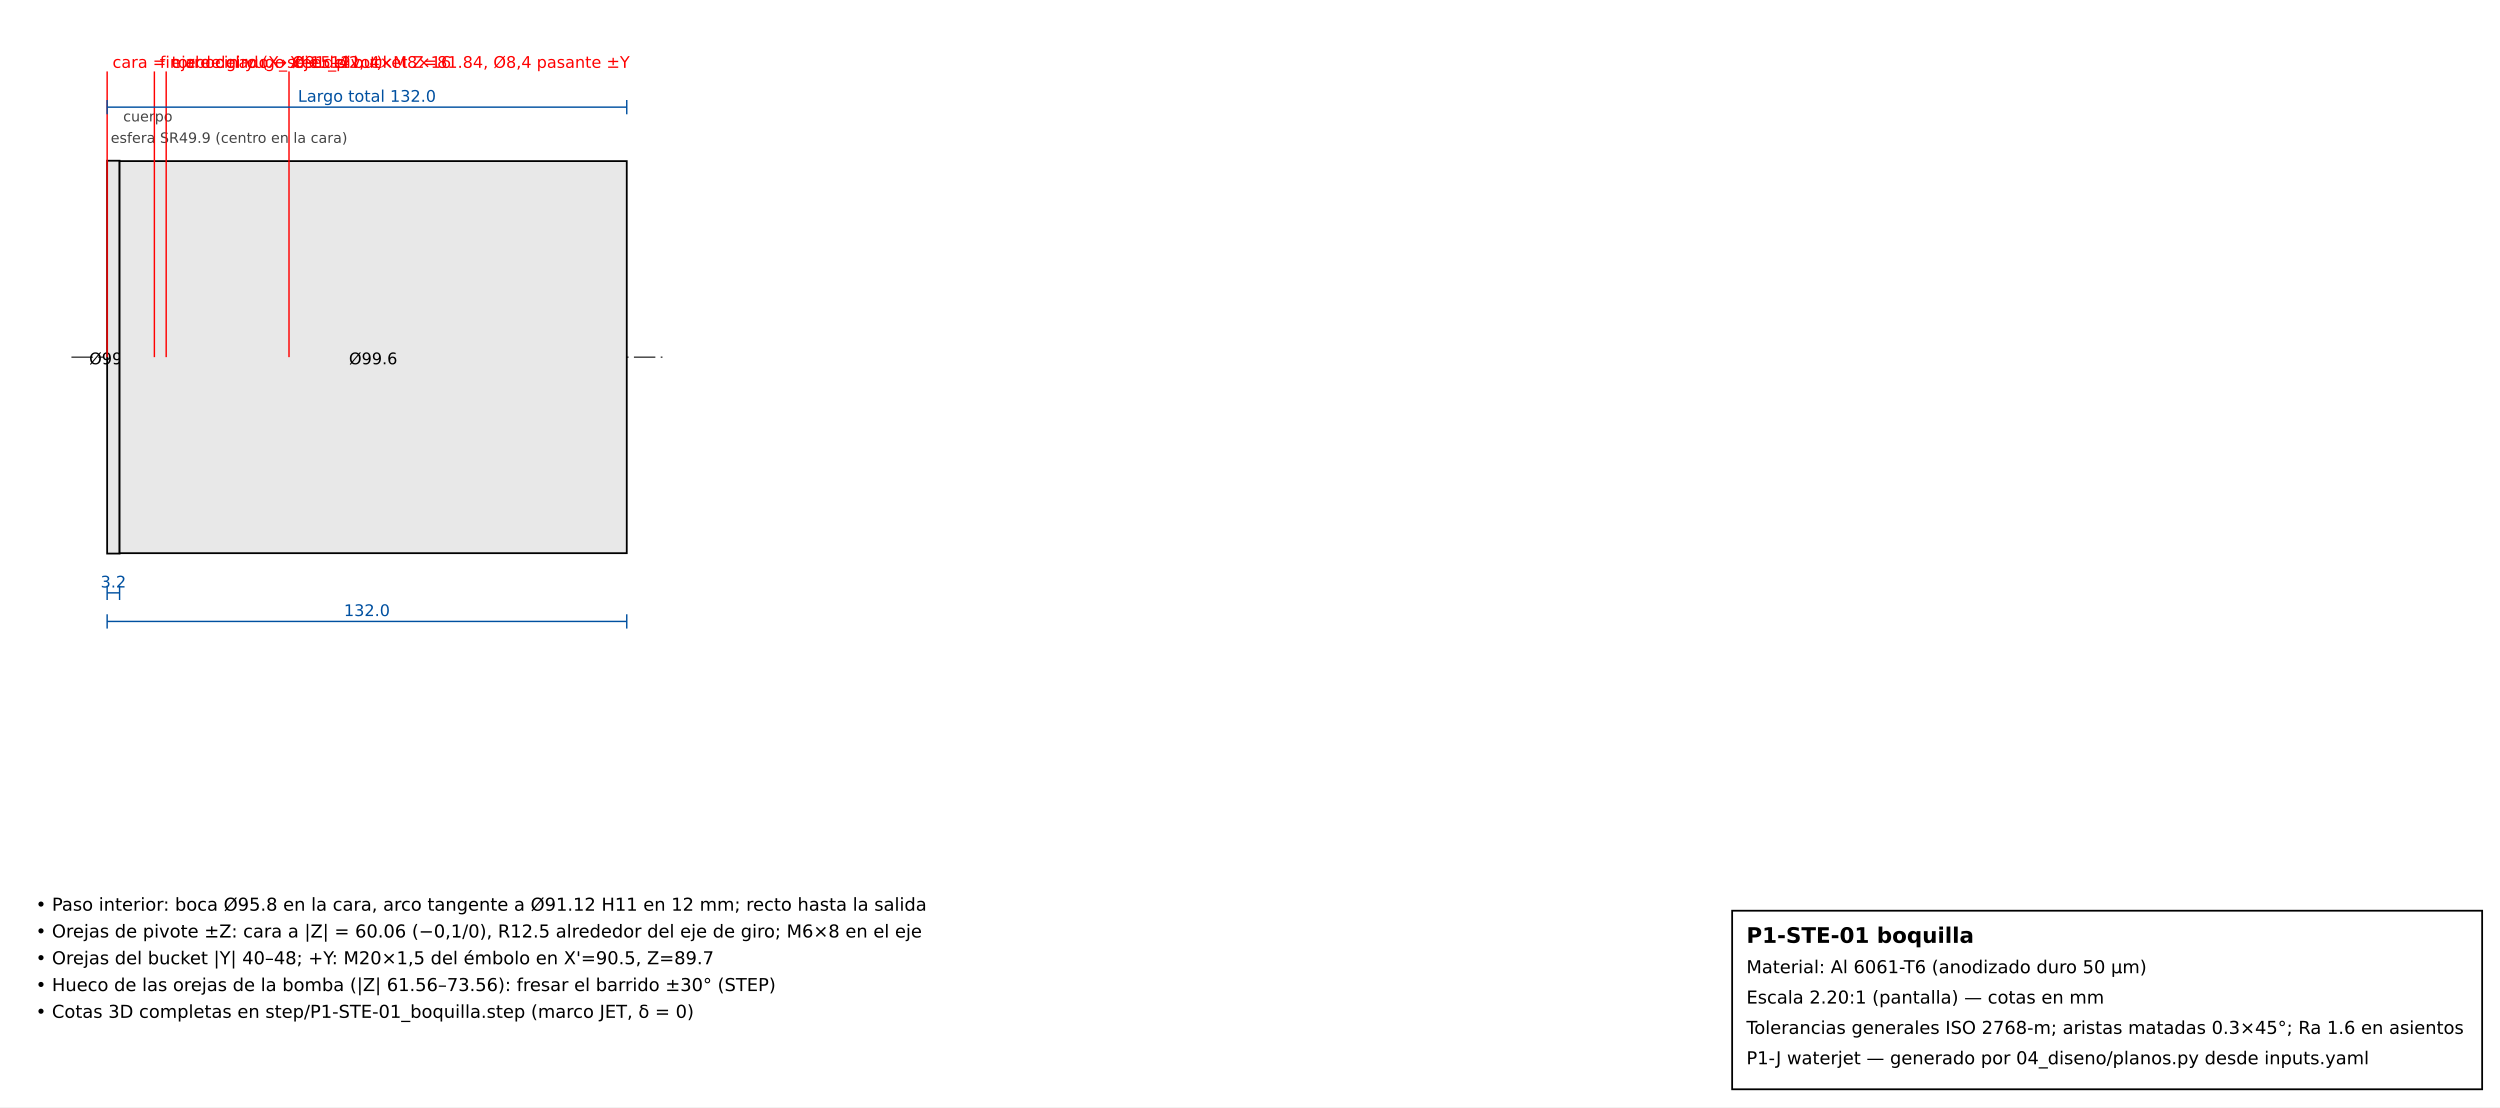
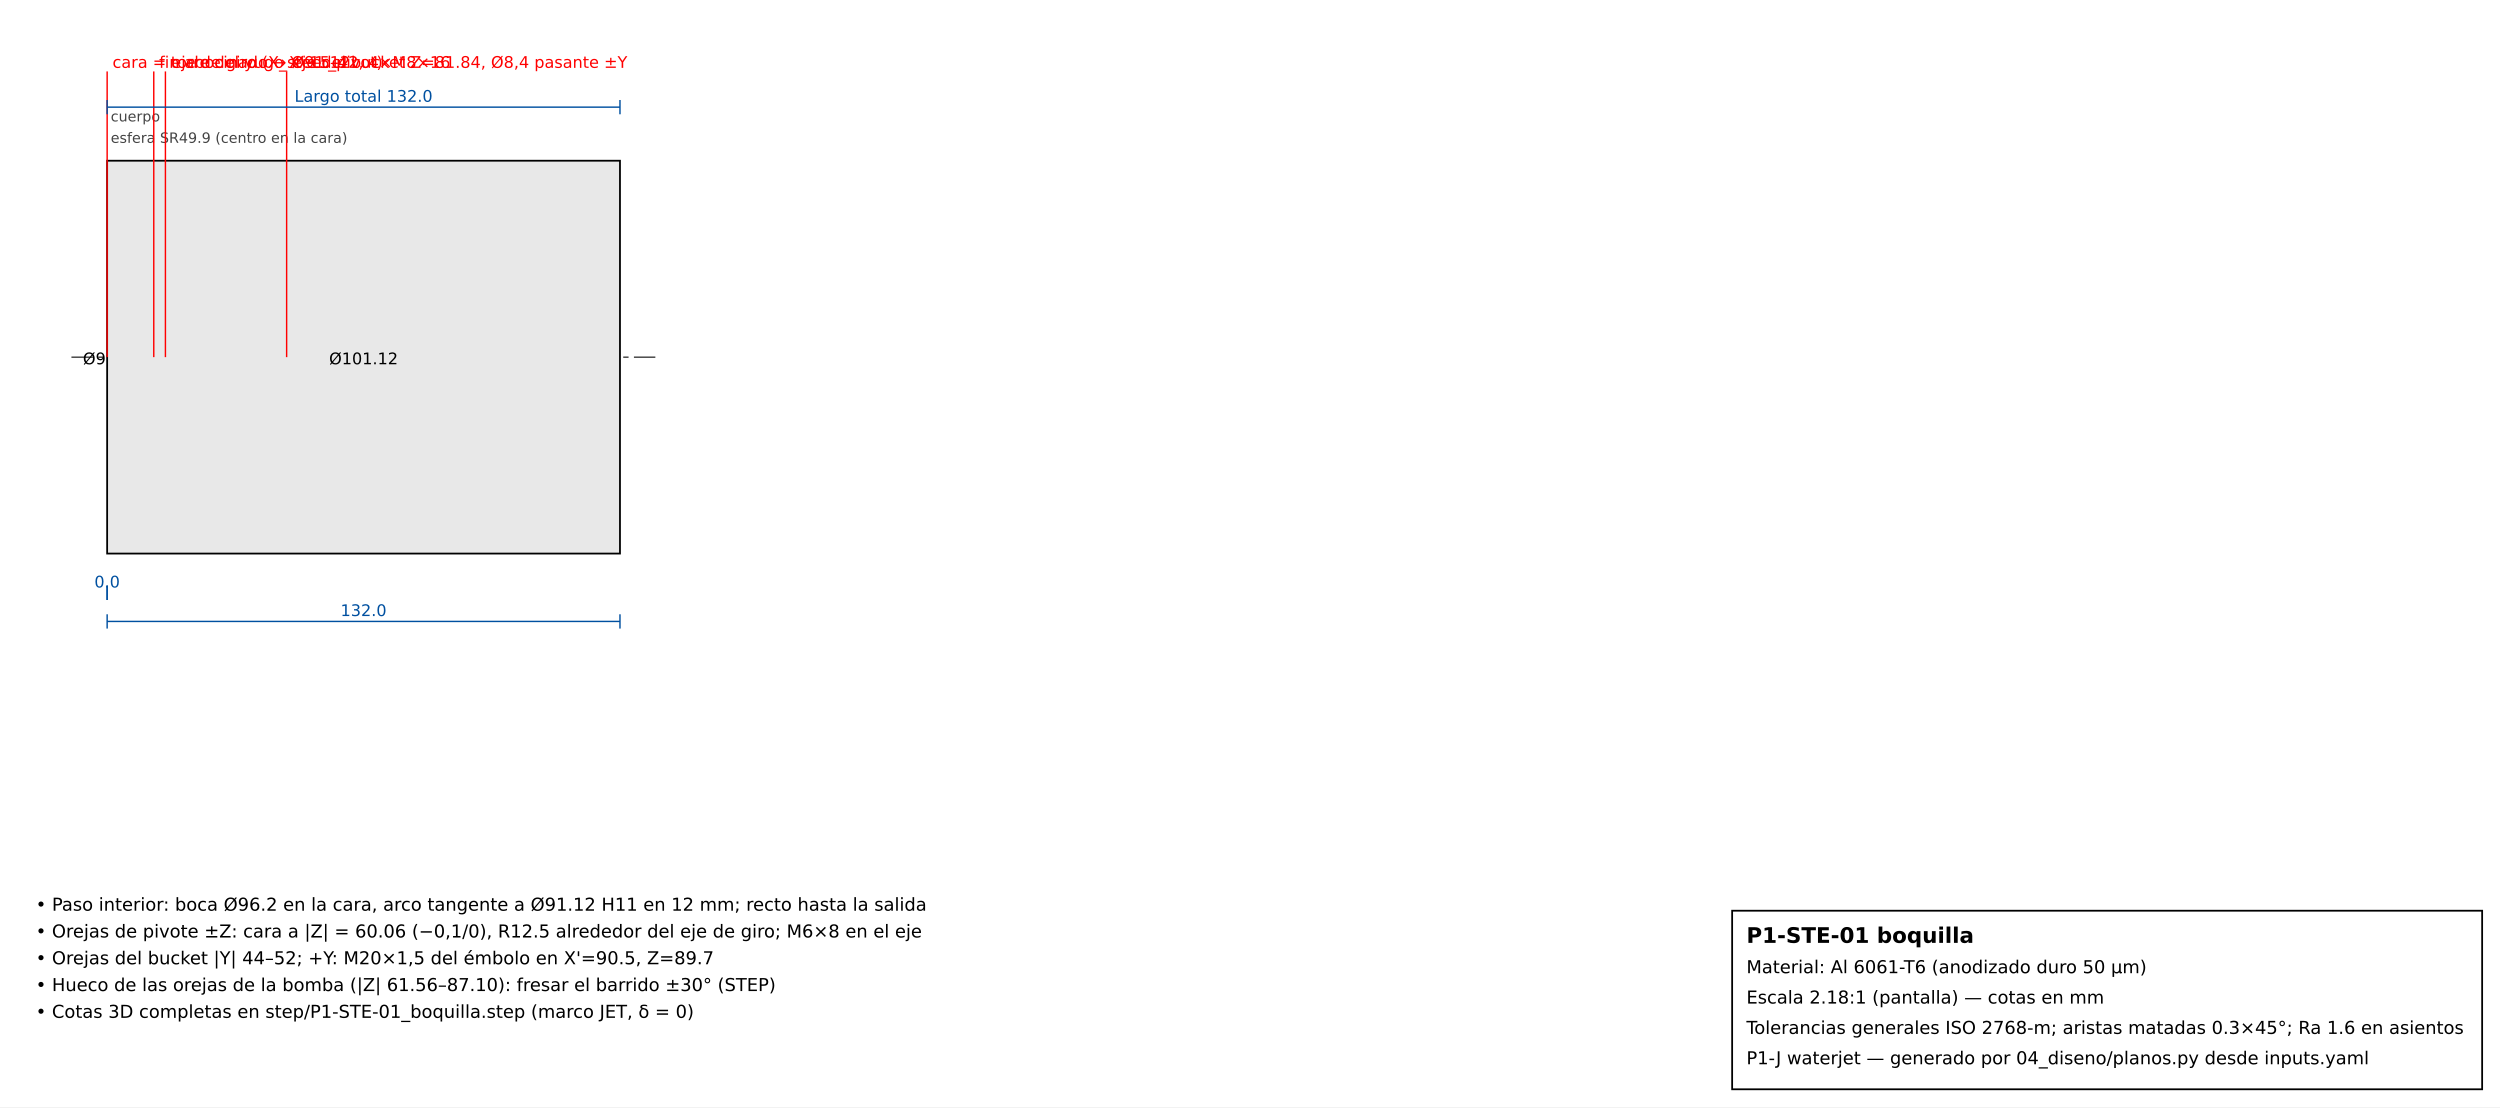
<svg xmlns="http://www.w3.org/2000/svg" baseProfile="full" height="620" version="1.1" width="1400">
  <defs />
  <rect fill="white" height="620" width="1400" x="0" y="0" />
-   <line stroke="black" stroke-dasharray="12,3,3,3" stroke-width="0.6" x1="40" x2="370.982" y1="200" y2="200" />
-   <rect fill="#e8e8e8" height="220.0" stroke="black" stroke-width="1" width="6.966" x="60" y="90.0" />
-   <text font-family="DejaVu Sans" font-size="9" text-anchor="middle" x="63.483" y="204">Ø99.8</text>
-   <line stroke="#0050a0" stroke-width="0.8" x1="60" x2="66.966" y1="332.0" y2="332.0" />
+   <line stroke="black" stroke-dasharray="12,3,3,3" stroke-width="0.6" x1="40" x2="367.184" y1="200" y2="200" />
+   <rect fill="#e8e8e8" height="217.128" stroke="black" stroke-width="1" width="0.0" x="60" y="91.436" />
+   <text font-family="DejaVu Sans" font-size="9" text-anchor="middle" x="60.0" y="204">Ø99.8</text>
+   <line stroke="#0050a0" stroke-width="0.8" x1="60" x2="60.0" y1="332.0" y2="332.0" />
  <line stroke="#0050a0" stroke-width="0.8" x1="60" x2="60" y1="328.0" y2="336.0" />
-   <line stroke="#0050a0" stroke-width="0.8" x1="66.966" x2="66.966" y1="328.0" y2="336.0" />
-   <text fill="#0050a0" font-family="DejaVu Sans" font-size="9" text-anchor="middle" x="63.483" y="329.0">3.2</text>
+   <line stroke="#0050a0" stroke-width="0.8" x1="60.0" x2="60.0" y1="328.0" y2="336.0" />
+   <text fill="#0050a0" font-family="DejaVu Sans" font-size="9" text-anchor="middle" x="60.0" y="329.0">0.0</text>
  <text fill="#444" font-family="DejaVu Sans" font-size="8" x="62" y="80.0">esfera SR49.9 (centro en la cara)</text>
-   <rect fill="#e8e8e8" height="219.559" stroke="black" stroke-width="1" width="284.016" x="66.966" y="90.22" />
-   <text font-family="DejaVu Sans" font-size="9" text-anchor="middle" x="208.974" y="204">Ø99.6</text>
-   <line stroke="#0050a0" stroke-width="0.8" x1="60" x2="350.982" y1="348.0" y2="348.0" />
+   <rect fill="#e8e8e8" height="220.0" stroke="black" stroke-width="1" width="287.184" x="60.0" y="90.0" />
+   <text font-family="DejaVu Sans" font-size="9" text-anchor="middle" x="203.592" y="204">Ø101.12</text>
+   <line stroke="#0050a0" stroke-width="0.8" x1="60" x2="347.184" y1="348.0" y2="348.0" />
  <line stroke="#0050a0" stroke-width="0.8" x1="60" x2="60" y1="344.0" y2="352.0" />
-   <line stroke="#0050a0" stroke-width="0.8" x1="350.982" x2="350.982" y1="344.0" y2="352.0" />
-   <text fill="#0050a0" font-family="DejaVu Sans" font-size="9" text-anchor="middle" x="205.491" y="345.0">132.0</text>
-   <text fill="#444" font-family="DejaVu Sans" font-size="8" x="68.966" y="68.0">cuerpo</text>
+   <line stroke="#0050a0" stroke-width="0.8" x1="347.184" x2="347.184" y1="344.0" y2="352.0" />
+   <text fill="#0050a0" font-family="DejaVu Sans" font-size="9" text-anchor="middle" x="203.592" y="345.0">132.0</text>
+   <text fill="#444" font-family="DejaVu Sans" font-size="8" x="62.0" y="68.0">cuerpo</text>
  <line stroke="red" stroke-width="0.8" x1="60.0" x2="60.0" y1="40.0" y2="200" />
  <text fill="red" font-family="DejaVu Sans" font-size="9" x="63.0" y="38.0">cara = eje de giro (X_steer_pivot)</text>
-   <line stroke="red" stroke-width="0.8" x1="86.453" x2="86.453" y1="40.0" y2="200" />
-   <text fill="red" font-family="DejaVu Sans" font-size="9" x="89.453" y="38.0">fin abocinado → Ø91.12</text>
-   <line stroke="red" stroke-width="0.8" x1="161.844" x2="161.844" y1="40.0" y2="200" />
-   <text fill="red" font-family="DejaVu Sans" font-size="9" x="164.844" y="38.0">eje del bucket Z=81.84, Ø8,4 pasante ±Y</text>
-   <line stroke="red" stroke-width="0.8" x1="93.066" x2="93.066" y1="40.0" y2="200" />
-   <text fill="red" font-family="DejaVu Sans" font-size="9" x="96.066" y="38.0">torre del yugo X' 15–42, 4×M8×16</text>
-   <line stroke="#0050a0" stroke-width="0.8" x1="60" x2="350.982" y1="60" y2="60" />
+   <line stroke="red" stroke-width="0.8" x1="86.108" x2="86.108" y1="40.0" y2="200" />
+   <text fill="red" font-family="DejaVu Sans" font-size="9" x="89.108" y="38.0">fin abocinado → Ø91.12</text>
+   <line stroke="red" stroke-width="0.8" x1="160.514" x2="160.514" y1="40.0" y2="200" />
+   <text fill="red" font-family="DejaVu Sans" font-size="9" x="163.514" y="38.0">eje del bucket Z=81.84, Ø8,4 pasante ±Y</text>
+   <line stroke="red" stroke-width="0.8" x1="92.634" x2="92.634" y1="40.0" y2="200" />
+   <text fill="red" font-family="DejaVu Sans" font-size="9" x="95.634" y="38.0">torre del yugo X' 15–42, 4×M8×16</text>
+   <line stroke="#0050a0" stroke-width="0.8" x1="60" x2="347.184" y1="60" y2="60" />
  <line stroke="#0050a0" stroke-width="0.8" x1="60" x2="60" y1="56" y2="64" />
-   <line stroke="#0050a0" stroke-width="0.8" x1="350.982" x2="350.982" y1="56" y2="64" />
-   <text fill="#0050a0" font-family="DejaVu Sans" font-size="9" text-anchor="middle" x="205.491" y="57">Largo total 132.0</text>
+   <line stroke="#0050a0" stroke-width="0.8" x1="347.184" x2="347.184" y1="56" y2="64" />
+   <text fill="#0050a0" font-family="DejaVu Sans" font-size="9" text-anchor="middle" x="203.592" y="57">Largo total 132.0</text>
  <g font-family="DejaVu Sans" font-size="11">
    <rect fill="none" height="100" stroke="black" width="420" x="970" y="510" />
    <text font-size="12" font-weight="bold" x="978" y="528">P1-STE-01  boquilla</text>
    <text font-size="10" font-weight="normal" x="978" y="545">Material: Al 6061-T6 (anodizado duro 50 µm)</text>
-     <text font-size="10" font-weight="normal" x="978" y="562">Escala 2.20:1 (pantalla)  —  cotas en mm</text>
+     <text font-size="10" font-weight="normal" x="978" y="562">Escala 2.18:1 (pantalla)  —  cotas en mm</text>
    <text font-size="10" font-weight="normal" x="978" y="579">Tolerancias generales ISO 2768-m; aristas matadas 0.3×45°; Ra 1.6 en asientos</text>
    <text font-size="10" font-weight="normal" x="978" y="596">P1-J waterjet — generado por 04_diseno/planos.py desde inputs.yaml</text>
-     <text font-size="10" x="20" y="510">• Paso interior: boca Ø95.8 en la cara, arco tangente a Ø91.12 H11 en 12 mm; recto hasta la salida</text>
+     <text font-size="10" x="20" y="510">• Paso interior: boca Ø96.2 en la cara, arco tangente a Ø91.12 H11 en 12 mm; recto hasta la salida</text>
    <text font-size="10" x="20" y="525">• Orejas de pivote ±Z: cara a |Z| = 60.06 (−0,1/0), R12.5 alrededor del eje de giro; M6×8 en el eje</text>
-     <text font-size="10" x="20" y="540">• Orejas del bucket |Y| 40–48; +Y: M20×1,5 del émbolo en X'=90.5, Z=89.7</text>
-     <text font-size="10" x="20" y="555">• Hueco de las orejas de la bomba (|Z| 61.56–73.56): fresar el barrido ±30° (STEP)</text>
+     <text font-size="10" x="20" y="540">• Orejas del bucket |Y| 44–52; +Y: M20×1,5 del émbolo en X'=90.5, Z=89.7</text>
+     <text font-size="10" x="20" y="555">• Hueco de las orejas de la bomba (|Z| 61.56–87.10): fresar el barrido ±30° (STEP)</text>
    <text font-size="10" x="20" y="570">• Cotas 3D completas en step/P1-STE-01_boquilla.step (marco JET, δ = 0)</text>
  </g>
</svg>
